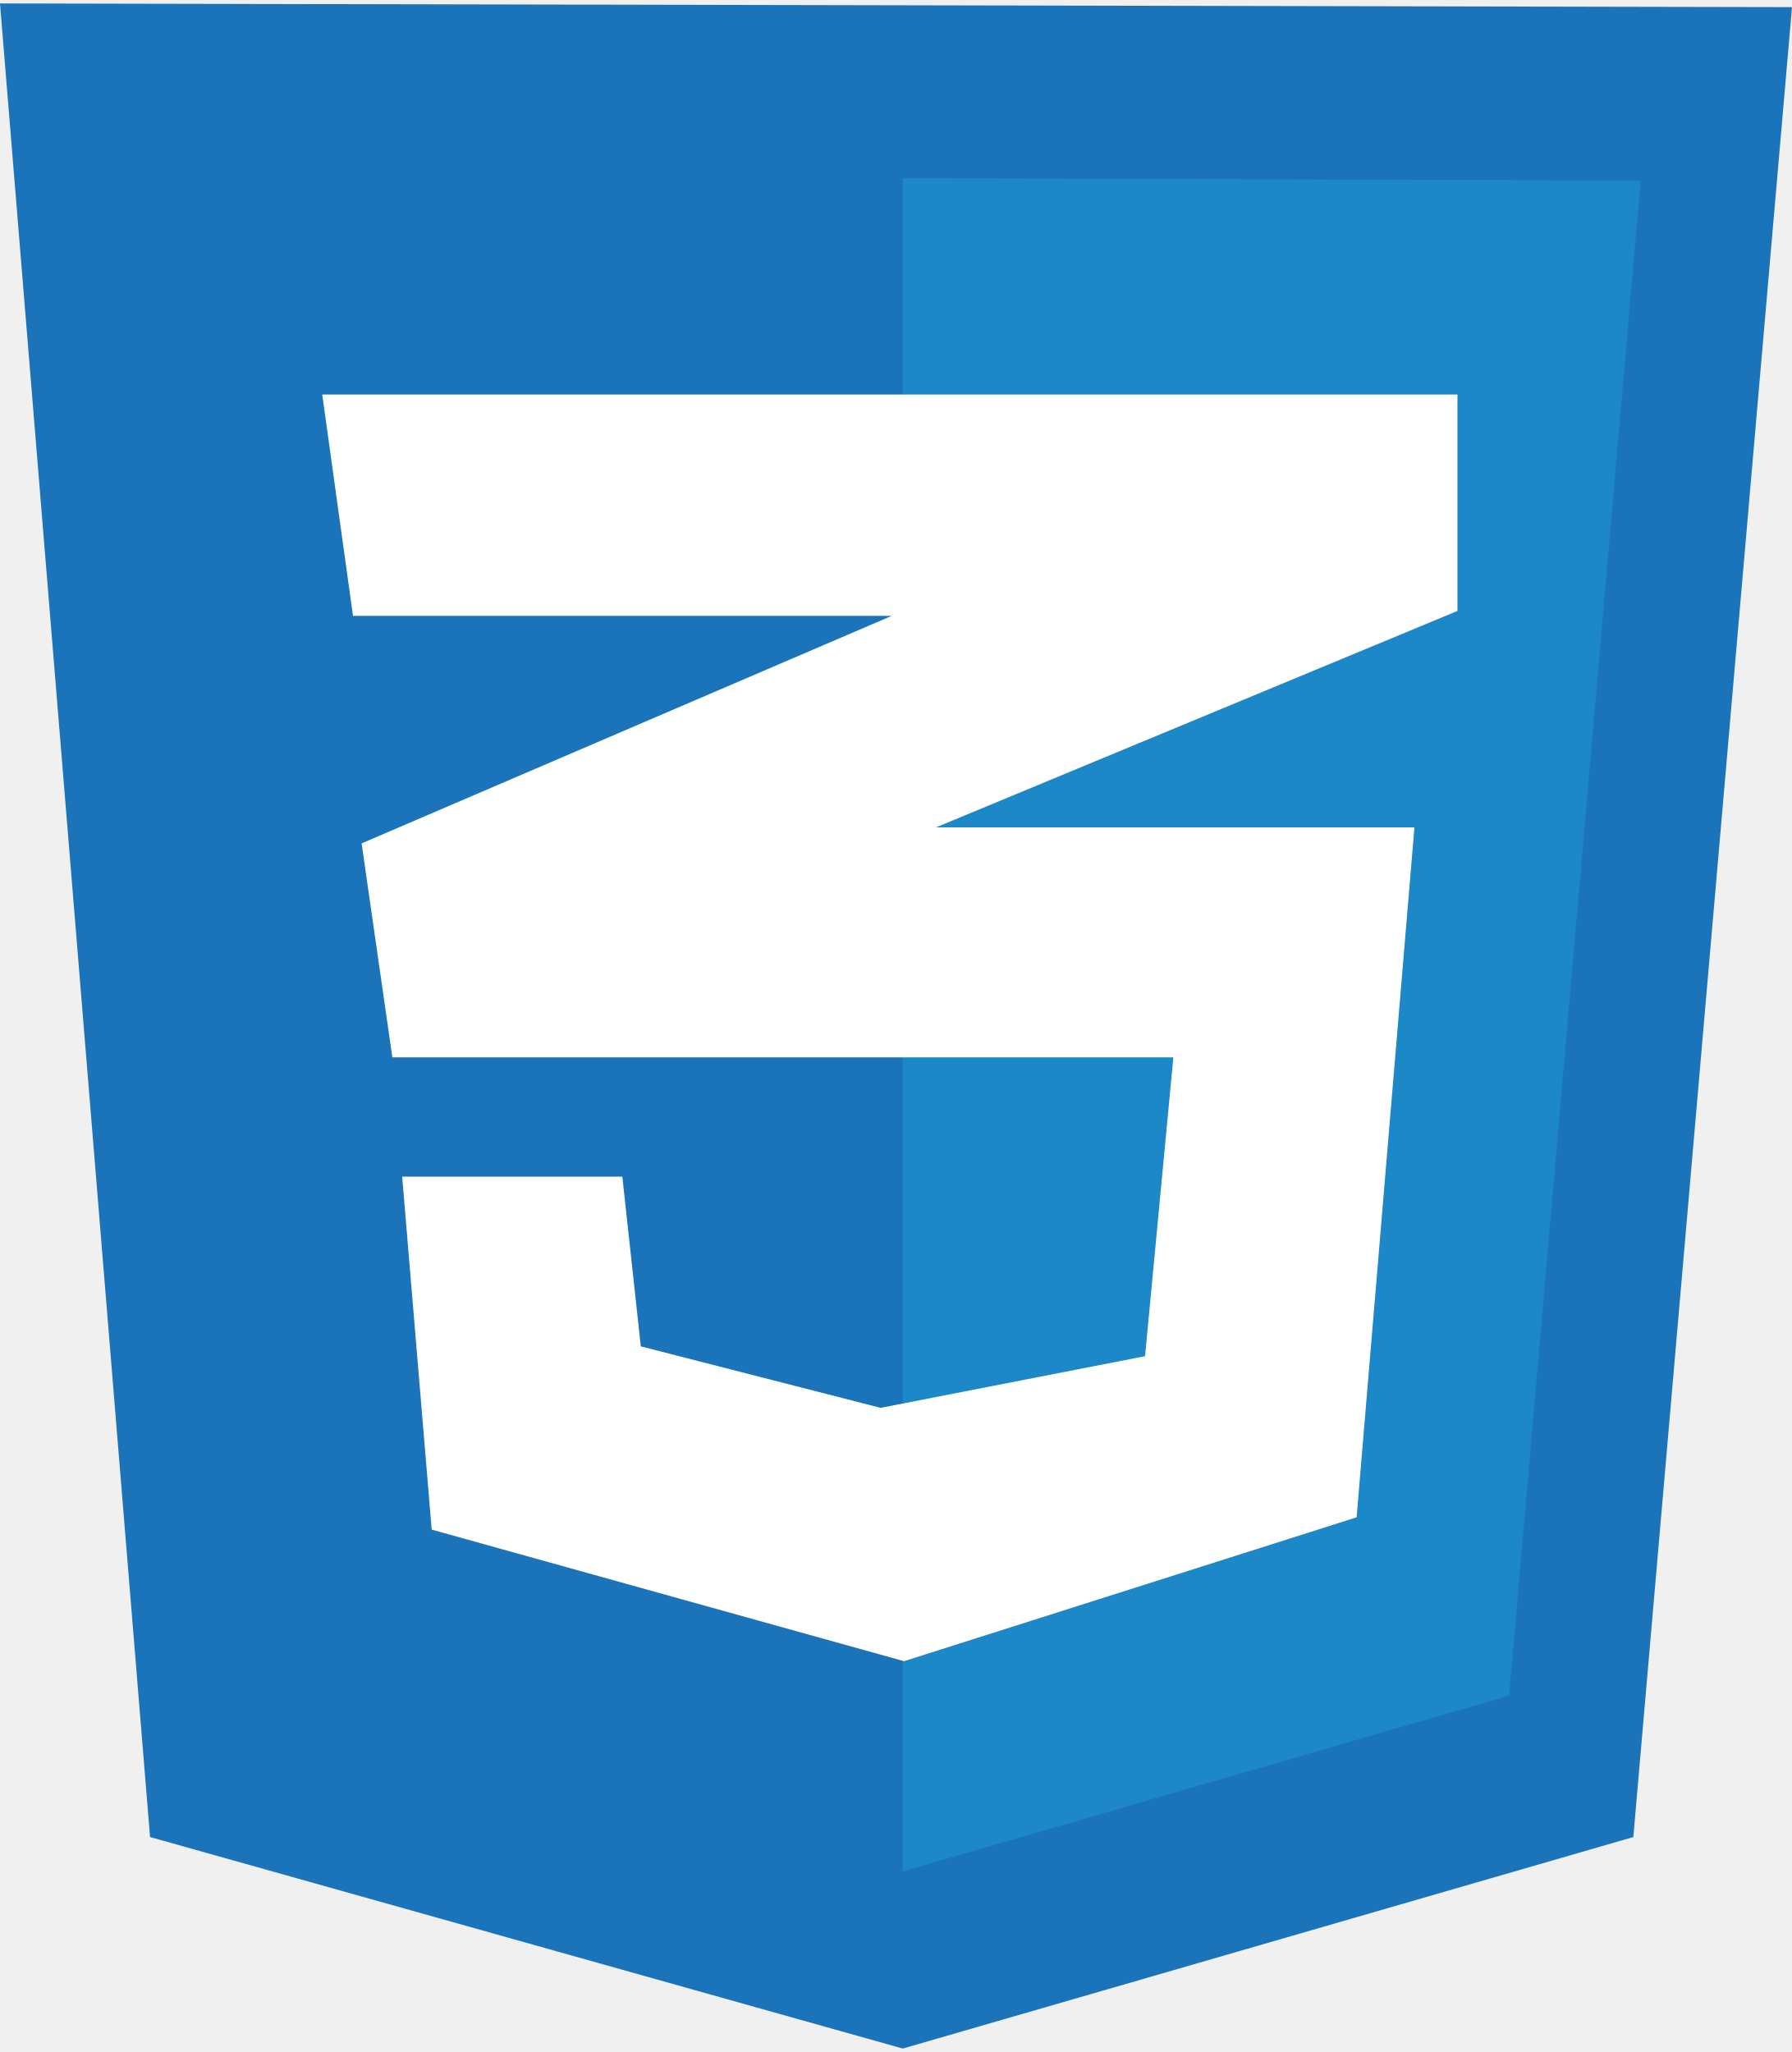
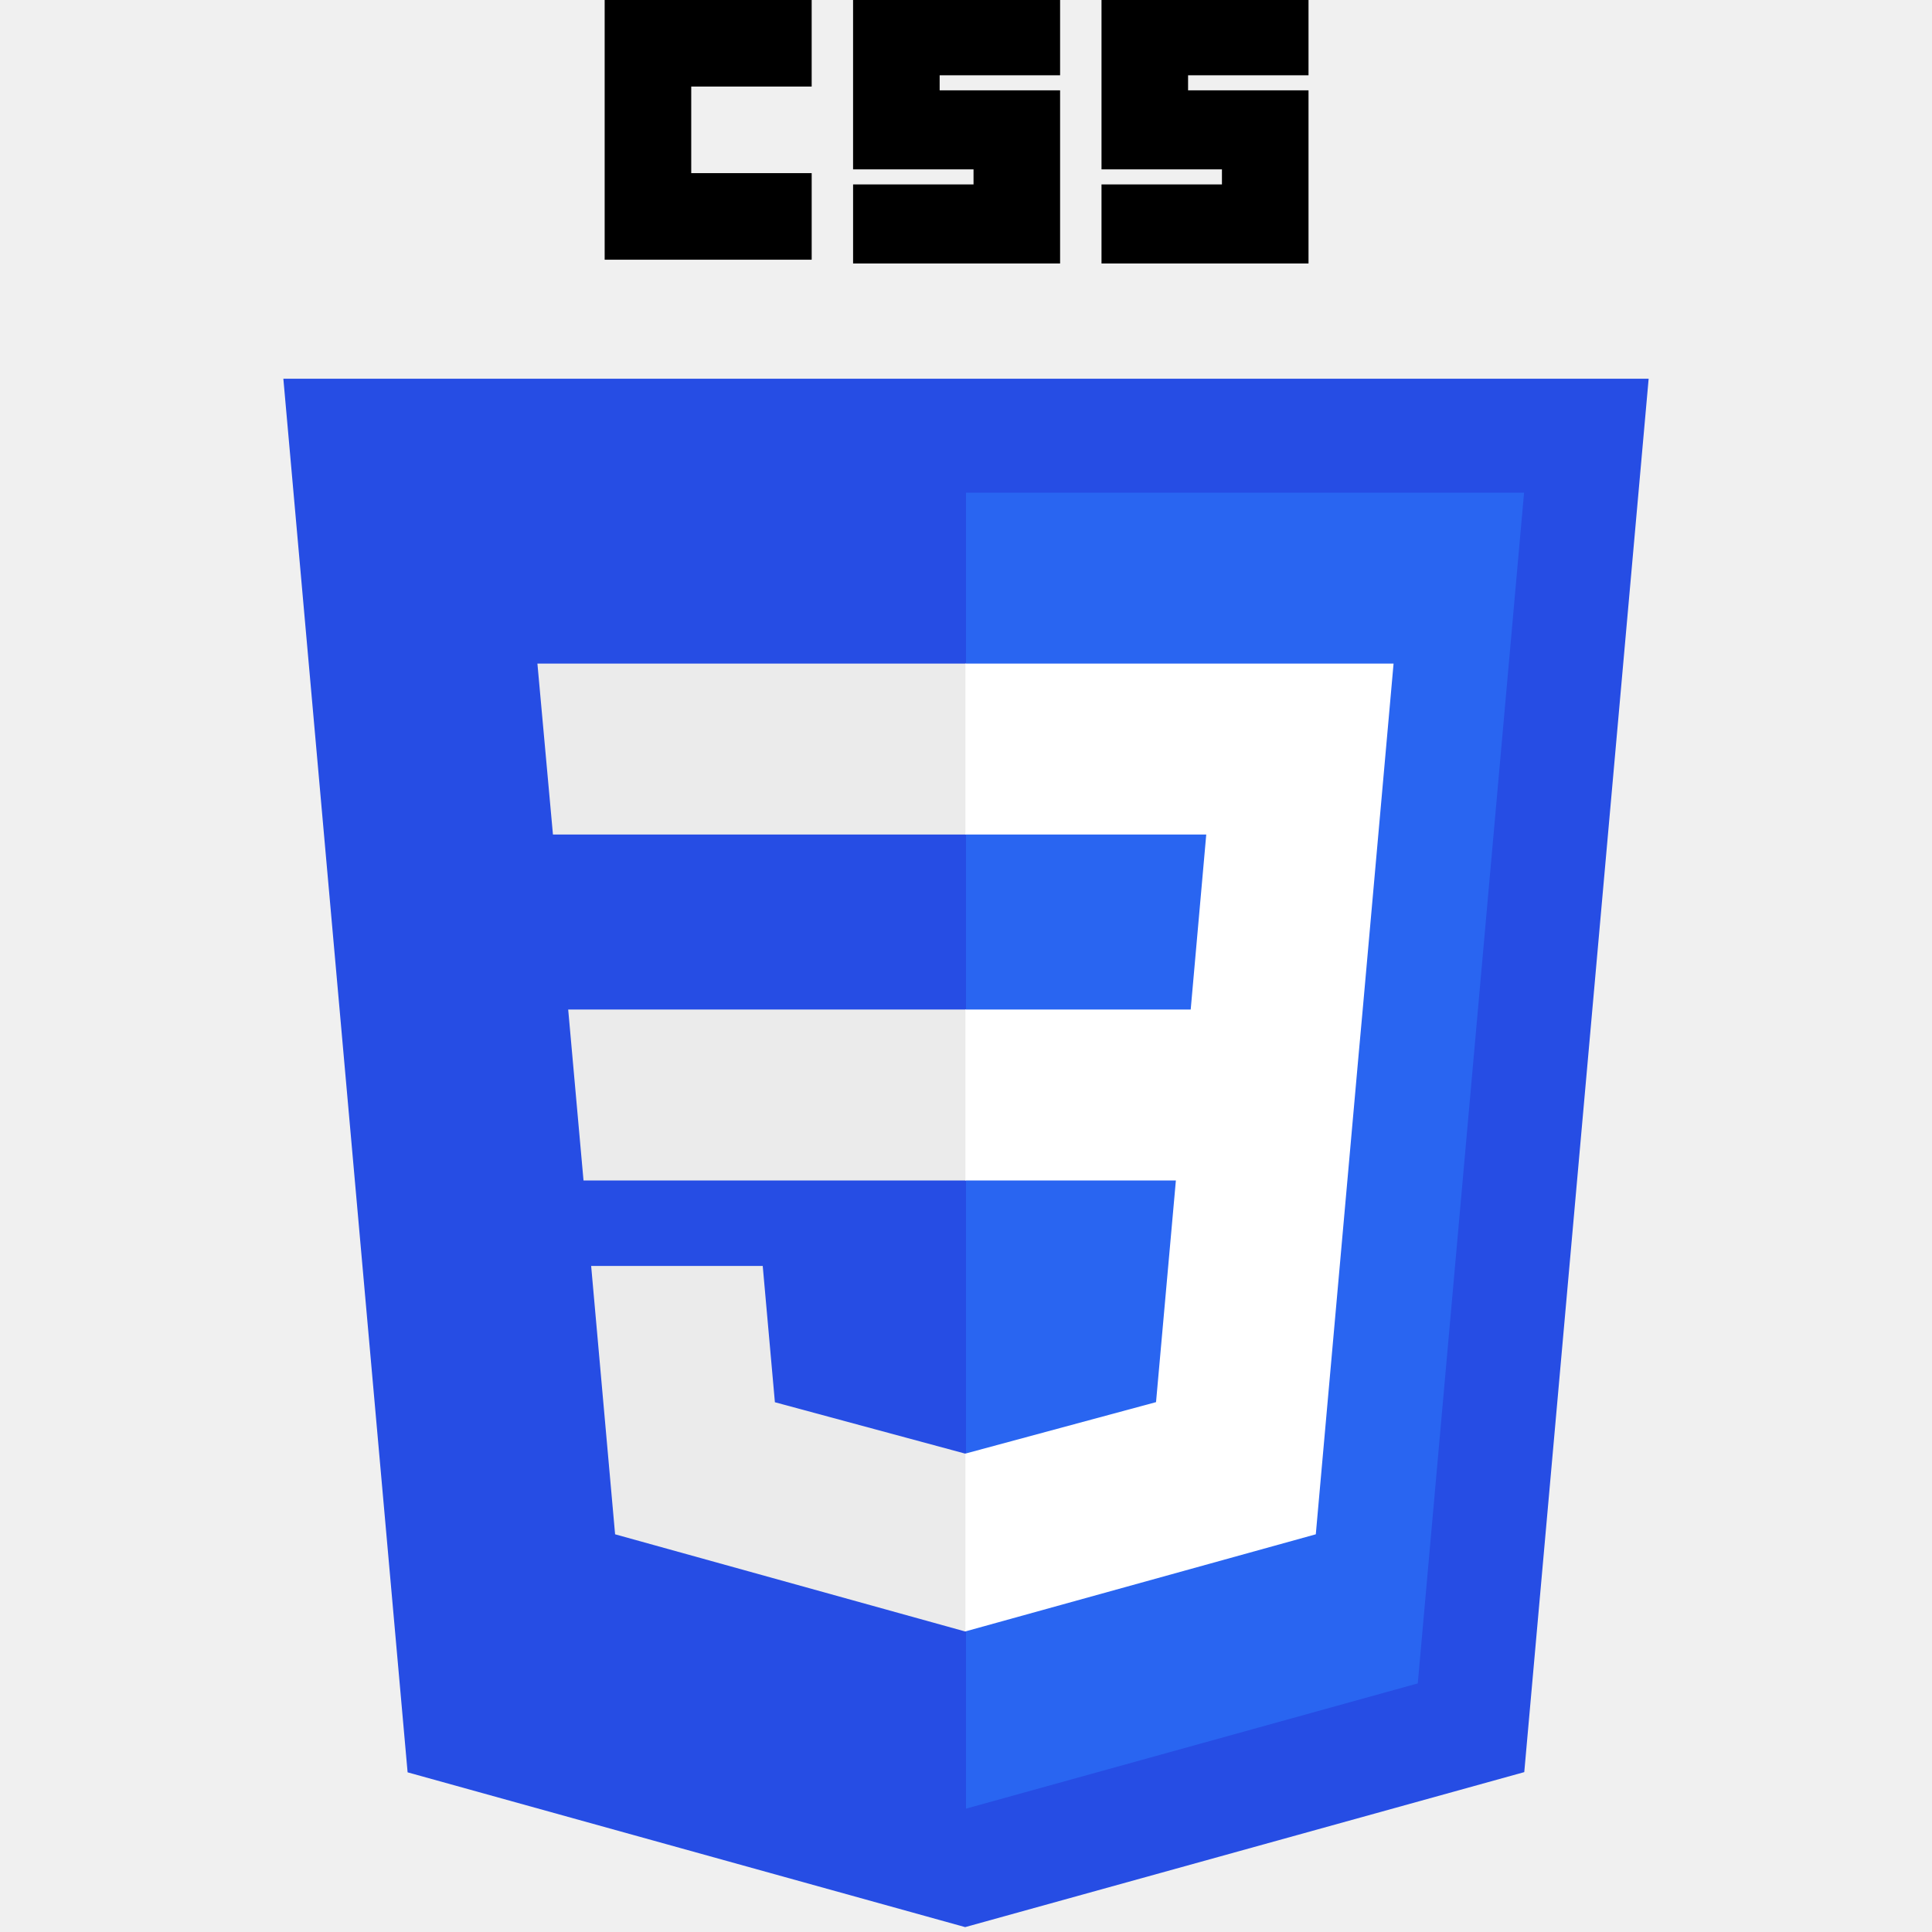
- <svg xmlns="http://www.w3.org/2000/svg" fill="none" height="2500" width="2183" viewBox="0 0 124 141.53">
-   <path d="M10.383 126.892L0 0l124 .255-10.979 126.637-50.553 14.638z" fill="#1b73ba" />
-   <path d="M62.468 129.275V12.085l51.064.17-9.106 104.85z" fill="#1c88c7" />
-   <path d="M100.851 27.064H22.298l2.128 15.318h37.276l-36.68 15.745 2.127 14.808h54.043l-1.958 20.68-18.298 3.575-16.595-4.255-1.277-11.745H27.83l2.042 24.426 32.681 9.106 31.32-9.957 4-47.745H64.765l36.085-14.978z" fill="#fff" />
+ <svg xmlns="http://www.w3.org/2000/svg" width="800px" height="800px" viewBox="-52.5 0 361 361" preserveAspectRatio="xMidYMid">
+   <path d="M127.844 360.088L23.662 331.166.445 70.766h255.11l-23.241 260.36-104.47 28.962z" fill="#264DE4" />
+   <path d="M212.417 314.547l19.86-222.49H128V337.95l84.417-23.403z" fill="#2965F1" />
+   <path d="M53.669 188.636l2.862 31.937H128v-31.937H53.669zM47.917 123.995l2.903 31.937H128v-31.937H47.917zM128 271.58l-.14.037-35.568-9.604-2.274-25.471h-32.06l4.474 50.146 65.421 18.16.147-.04V271.58z" fill="#EBEBEB" />
+   <path d="M60.484 0h38.68v16.176H76.66v16.176h22.506v16.175H60.484V0zM106.901 0h38.681v14.066h-22.505v2.813h22.505v32.352h-38.68V34.46h22.505v-2.813H106.9V0zM153.319 0H192v14.066h-22.505v2.813H192v32.352h-38.681V34.46h22.505v-2.813H153.32V0z" />
+   <path d="M202.127 188.636l5.765-64.641H127.89v31.937h45.002l-2.906 32.704H127.89v31.937h39.327l-3.708 41.42-35.62 9.614v33.226l65.473-18.145.48-5.396 7.506-84.08.779-8.576z" fill="#FFF" />
</svg>
